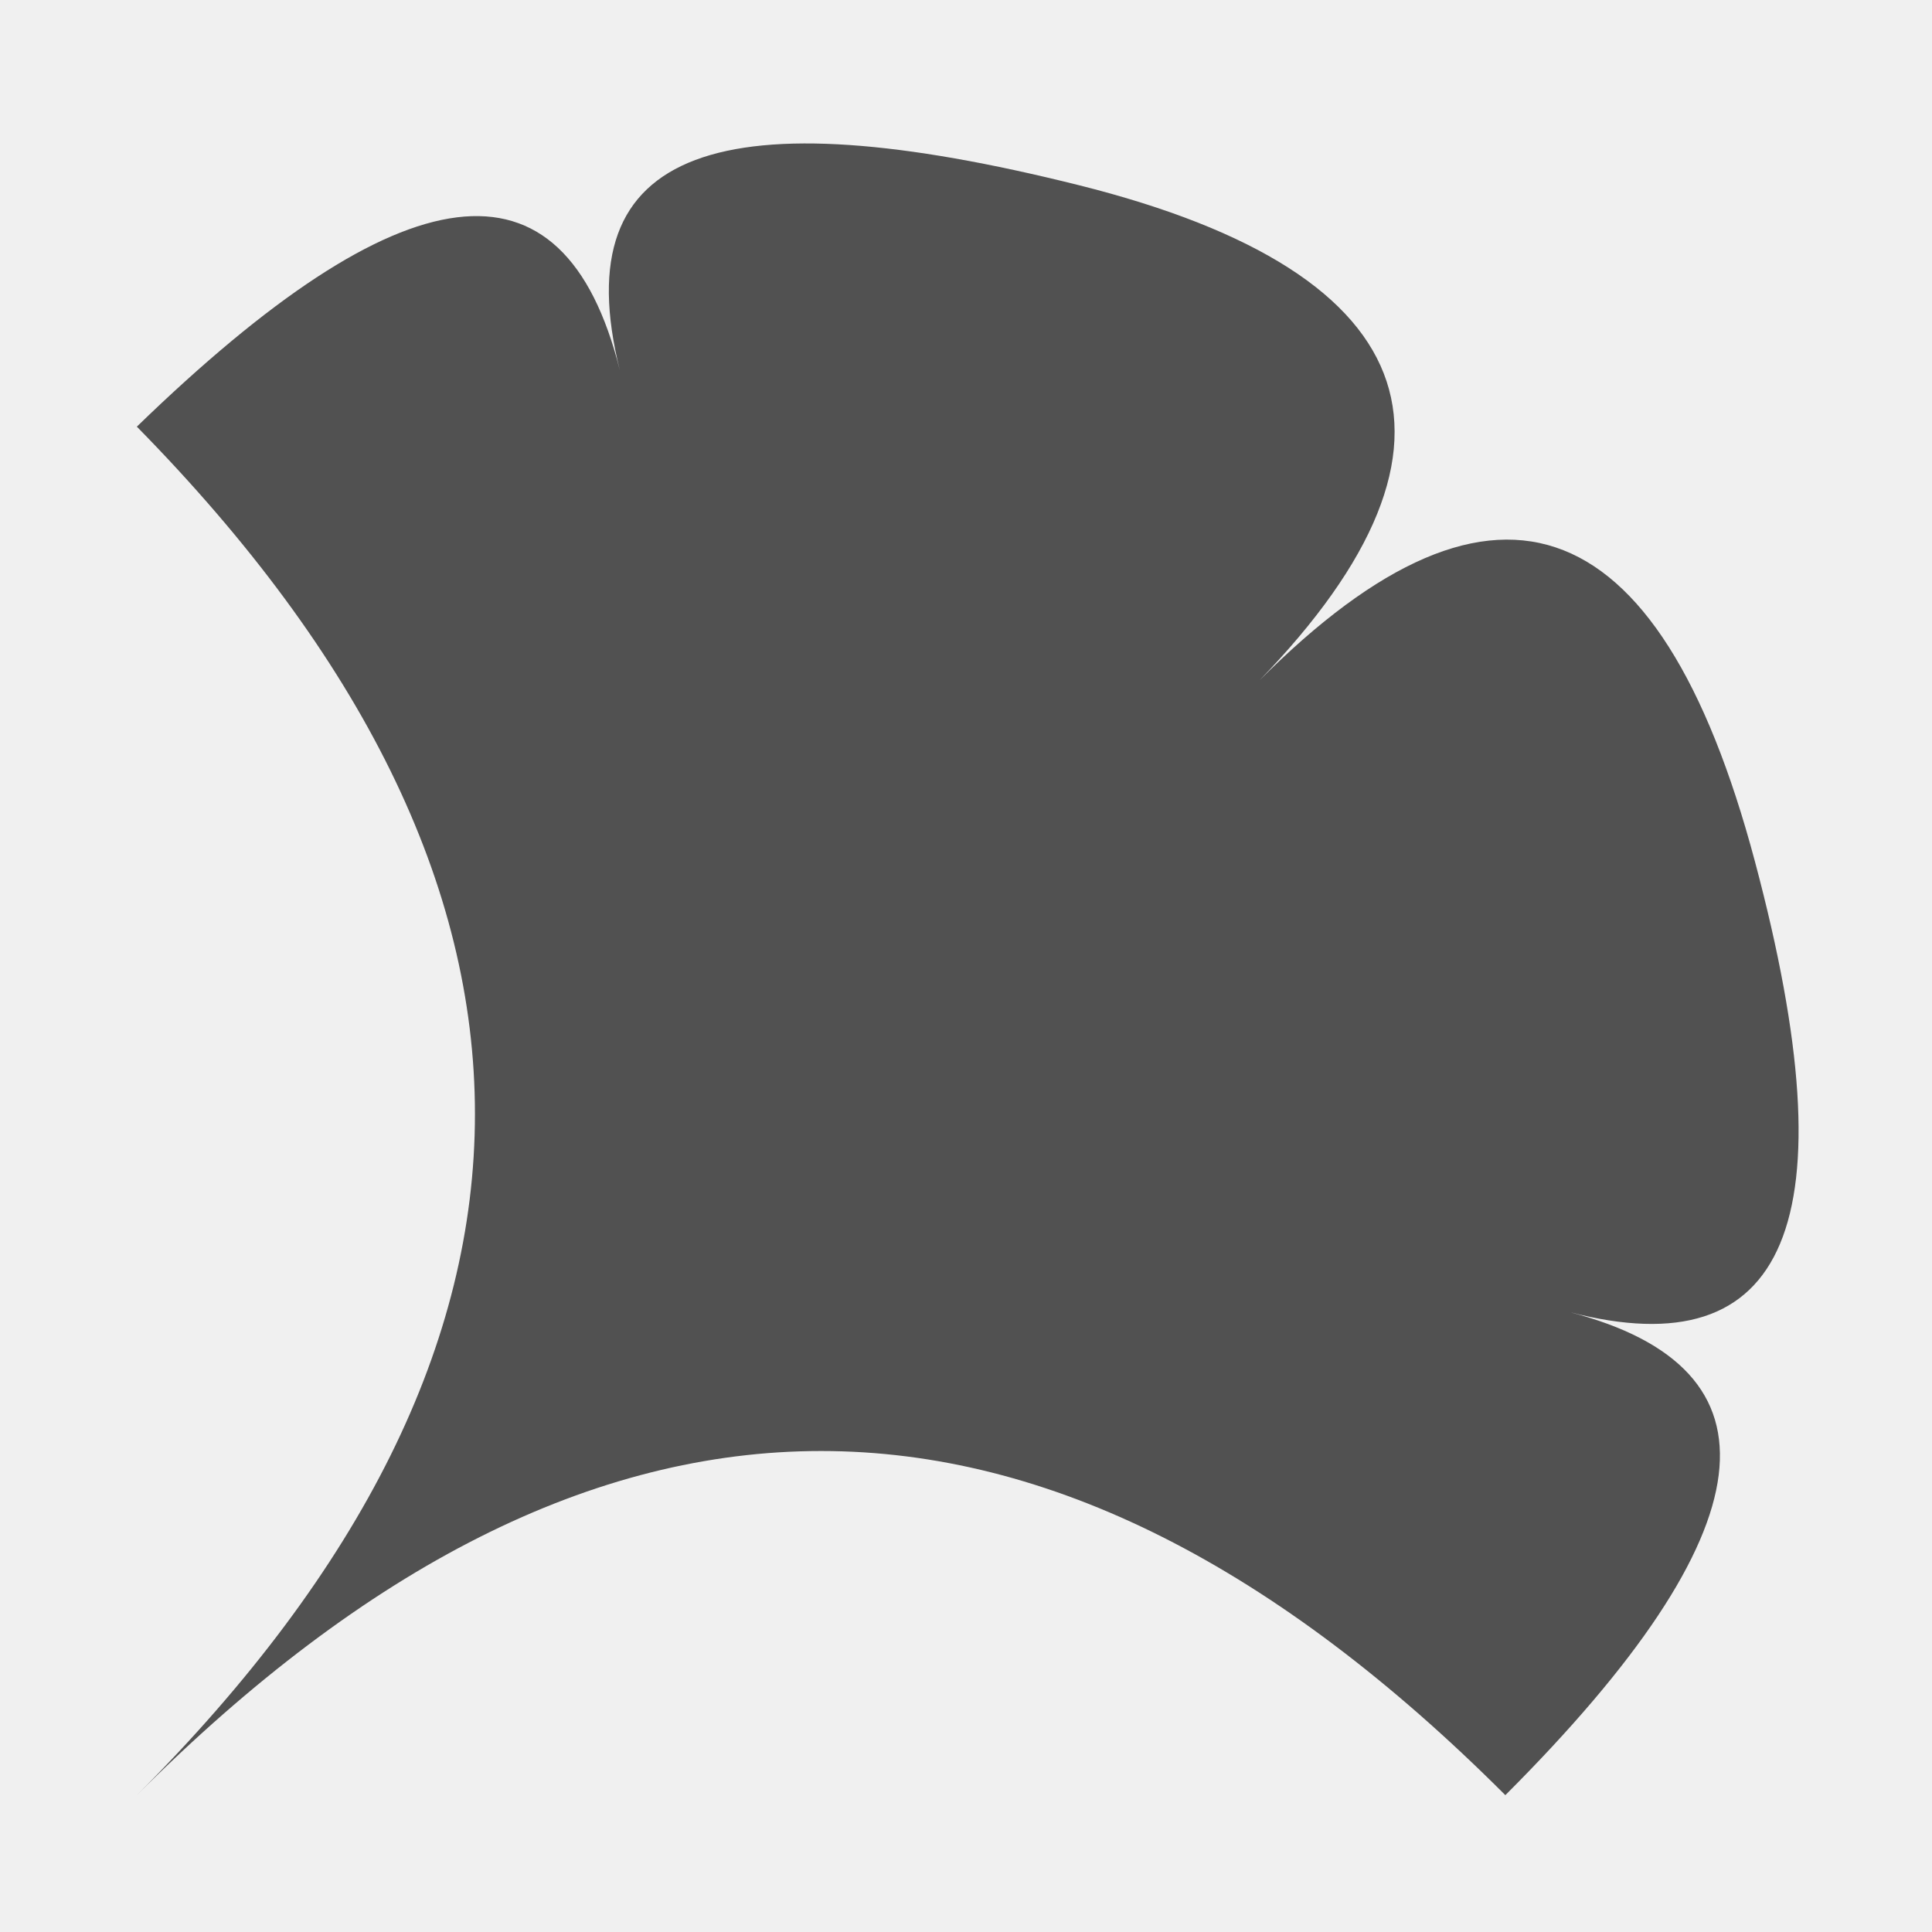
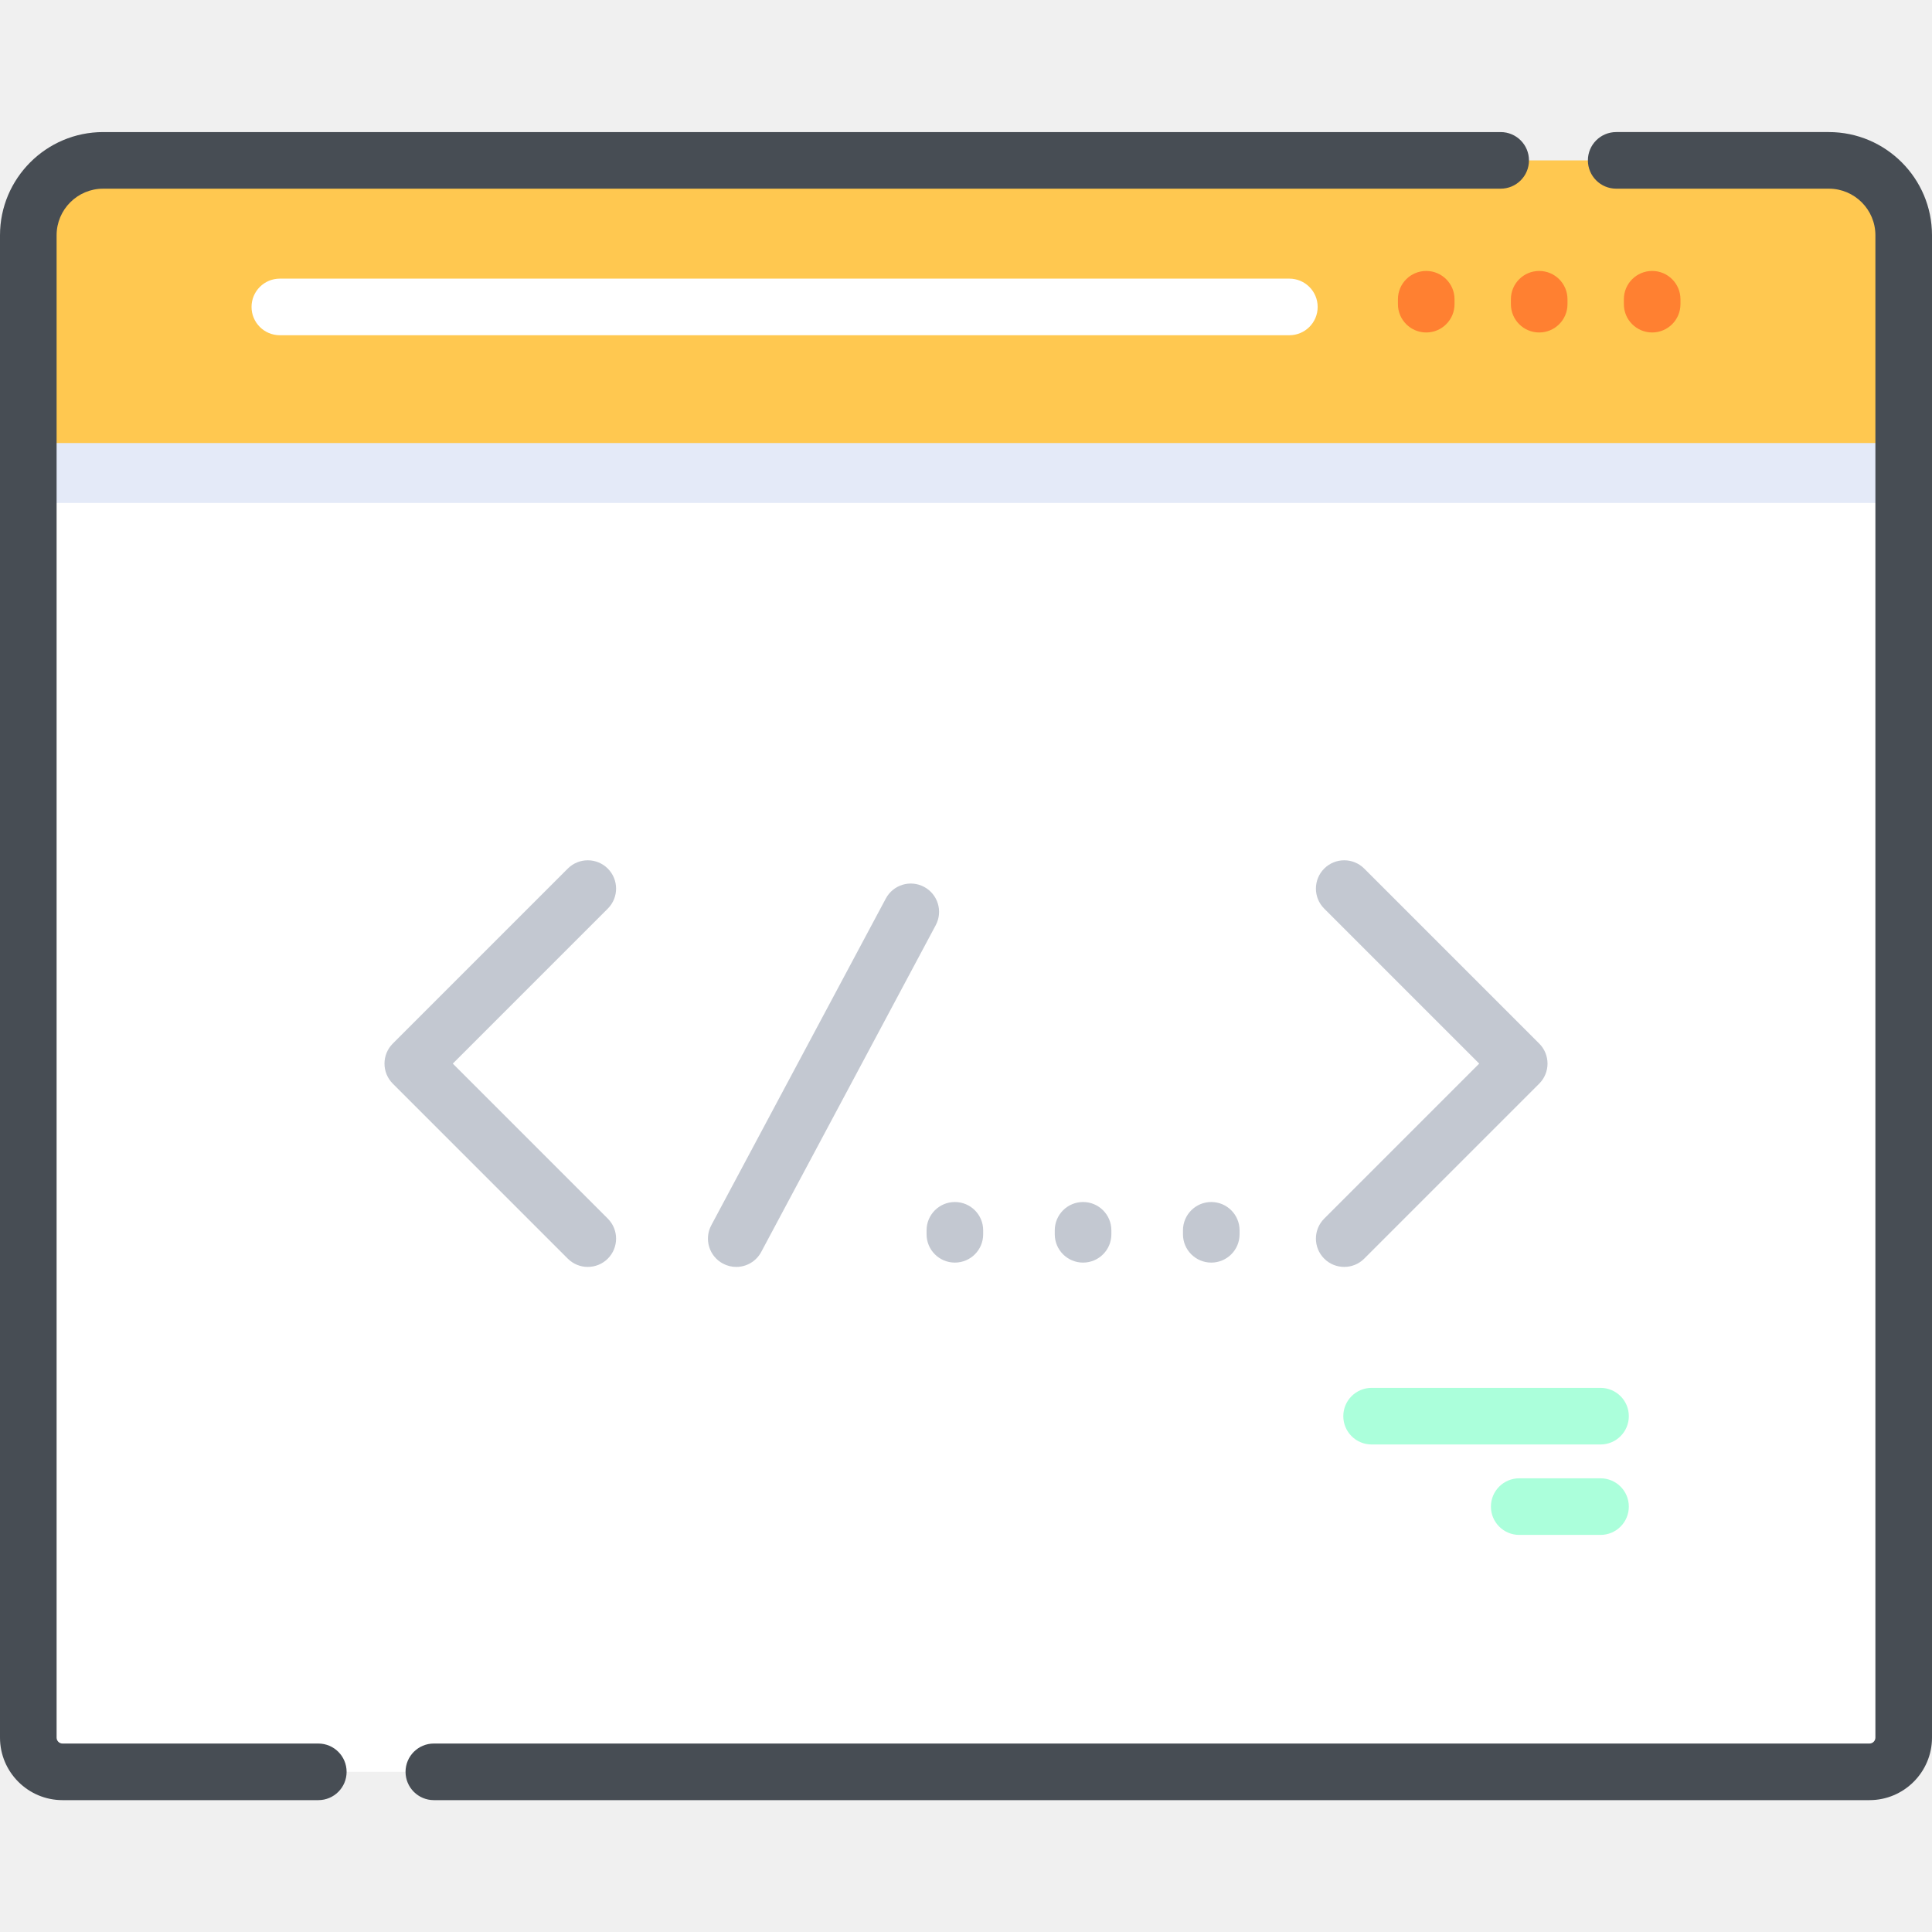
- <svg xmlns="http://www.w3.org/2000/svg" version="1.1" x="0px" y="0px" width="24px" height="24px" viewBox="0 0 24 24">
-   <style type="text/css">
- 	.st0{fill:#515151;}
- </style>
-   <path class="st0" d="M1.7,22.3c5.7-5.7,11.3-5.7,17,0c3.3-3.3,3.5-5.3,0.8-6c2.7,0.7,3.5-1.1,2.3-5.6s-3.3-5.2-6.3-2.1  c3-3,2.3-5.2-2.1-6.3S7,1.8,7.7,4.6C7,1.8,5,2.1,1.7,5.3C7.3,11,7.3,16.7,1.7,22.3" />
+ <svg xmlns="http://www.w3.org/2000/svg" height="512pt" viewBox="0 -35 512 512" width="512pt">
+   <path d="m504.504 27.344v398.145c0 5.008-4.062 9.066-9.07 9.066h-478.867c-5.008 0-9.07-4.059-9.07-9.066v-398.156c0-10.953 8.883-19.836 19.836-19.836h457.336c10.949 0 19.836 8.887 19.836 19.848zm0 0" fill="#fff" />
+   <path d="m504.504 27.344v70.934h-497.004v-70.934c0-10.961 8.883-19.848 19.836-19.848h457.332c10.949 0 19.836 8.887 19.836 19.848zm0 0" fill="#e4eaf8" />
+   <path d="m504.5 82.41h-497v-55.07c0-10.957 8.883-19.84 19.84-19.84h457.32c10.957 0 19.84 8.883 19.84 19.84zm0 0" fill="#ffc850" />
+   <path d="m484.66 0h-56.352c-4.141 0-7.5 3.359-7.5 7.5s3.359 7.5 7.5 7.5h56.352c6.805 0 12.34 5.535 12.34 12.34v398.148c0 .863-.703 1.566-1.566 1.566h-380.461c-4.141 0-7.5 3.359-7.5 7.5 0 4.141 3.359 7.5 7.5 7.5h380.461c9.133 0 16.566-7.434 16.566-16.566v-398.148c0-15.074-12.266-27.34-27.34-27.34zm0 0" fill="#474d54" />
+   <path d="m84.355 427.055h-67.789c-.863 0-1.566-.703-1.566-1.566v-398.148c0-6.805 5.535-12.34 12.34-12.34h370.352c4.145 0 7.5-3.355 7.5-7.5 0-4.141-3.355-7.5-7.5-7.5h-370.352c-15.074 0-27.34 12.266-27.34 27.34v398.148c0 9.137 7.434 16.566 16.566 16.566h67.789c4.145 0 7.5-3.355 7.5-7.5 0-4.141-3.355-7.5-7.5-7.5zm0 0" fill="#474d54" />
+   <path d="m74.16 38.84c-4.141 0-7.5 3.359-7.5 7.5 0 4.145 3.359 7.5 7.5 7.5h267.531c4.145 0 7.504-3.355 7.504-7.5 0-4.141-3.359-7.5-7.504-7.5zm0 0" fill="#fff" />
+   <path d="m370.465 44.305v1.305c0 4.141 3.359 7.5 7.5 7.5s7.5-3.359 7.5-7.5v-1.305c0-4.141-3.359-7.5-7.5-7.5s-7.5 3.359-7.5 7.5zm0 0" fill="#ff8031" />
+   <path d="m400.402 44.305v1.305c0 4.141 3.359 7.5 7.5 7.5s7.5-3.359 7.5-7.5v-1.305c0-4.141-3.359-7.5-7.5-7.5s-7.5 3.359-7.5 7.5zm0 0" fill="#ff8031" />
+   <path d="m445.34 45.609v-1.305c0-4.141-3.359-7.5-7.5-7.5s-7.5 3.359-7.5 7.5v1.305c0 4.141 3.359 7.5 7.5 7.5s7.5-3.359 7.5-7.5zm0 0" fill="#ff8031" />
+   <path d="m424.156 332.801h-60.668c-4.141 0-7.5 3.355-7.5 7.5 0 4.141 3.359 7.5 7.5 7.5h60.668c4.145 0 7.5-3.359 7.5-7.5 0-4.145-3.355-7.5-7.5-7.5zm0 0" fill="#abffdb" />
+   <path d="m424.156 356.766h-21.547c-4.141 0-7.5 3.355-7.5 7.5 0 4.141 3.359 7.5 7.5 7.5h21.547c4.145 0 7.5-3.359 7.5-7.5 0-4.145-3.355-7.5-7.5-7.5zm0 0" fill="#abffdb" />
+   <g fill="#c3c8d1">
+     <path d="m155.77 300.746c1.918 0 3.84-.73 5.305-2.195 2.926-2.93 2.926-7.68 0-10.605l-41.078-41.078 41.078-41.078c2.926-2.93 2.926-7.676 0-10.605-2.93-2.93-7.68-2.93-10.609 0l-46.379 46.379c-1.406 1.406-2.195 3.316-2.195 5.305 0 1.988.789 3.898 2.195 5.305l46.379 46.379c1.465 1.465 3.387 2.195 5.305 2.195zm0 0" />
+     <path d="m361.535 195.184c-2.93-2.93-7.68-2.93-10.609 0-2.926 2.93-2.926 7.68 0 10.605l41.078 41.078-41.078 41.078c-2.926 2.93-2.926 7.676 0 10.605 1.465 1.465 3.387 2.195 5.305 2.195s3.84-.73 5.305-2.195l46.379-46.379c1.406-1.406 2.195-3.316 2.195-5.305 0-1.988-.789-3.898-2.195-5.305zm0 0" />
+     <path d="m244.898 200.035c-3.652-1.953-8.195-.57-10.148 3.082l-46.254 86.598c-1.949 3.652-.57 8.199 3.086 10.148 1.125.602 2.332.887 3.527.887 2.676 0 5.27-1.438 6.621-3.969l46.25-86.598c1.953-3.652.574-8.199-3.082-10.148zm0 0" />
+     <path d="m253.051 299.602c4.145 0 7.5-3.359 7.5-7.5v-1.055c0-4.141-3.355-7.5-7.5-7.5-4.141 0-7.5 3.359-7.5 7.5v1.055c0 4.141 3.359 7.5 7.5 7.5zm0 0" />
+     <path d="m279.523 291.051v1.051c0 4.141 3.359 7.5 7.5 7.5 4.145 0 7.5-3.359 7.5-7.5v-1.051c0-4.145-3.355-7.504-7.5-7.504-4.141 0-7.5 3.359-7.5 7.504zm0 0" />
+     <path d="m313.5 291.051v1.051c0 4.141 3.355 7.5 7.5 7.5 4.141 0 7.5-3.359 7.5-7.5v-1.051c0-4.145-3.359-7.504-7.5-7.504-4.145 0-7.5 3.359-7.5 7.504zm0 0" />
+   </g>
</svg>
